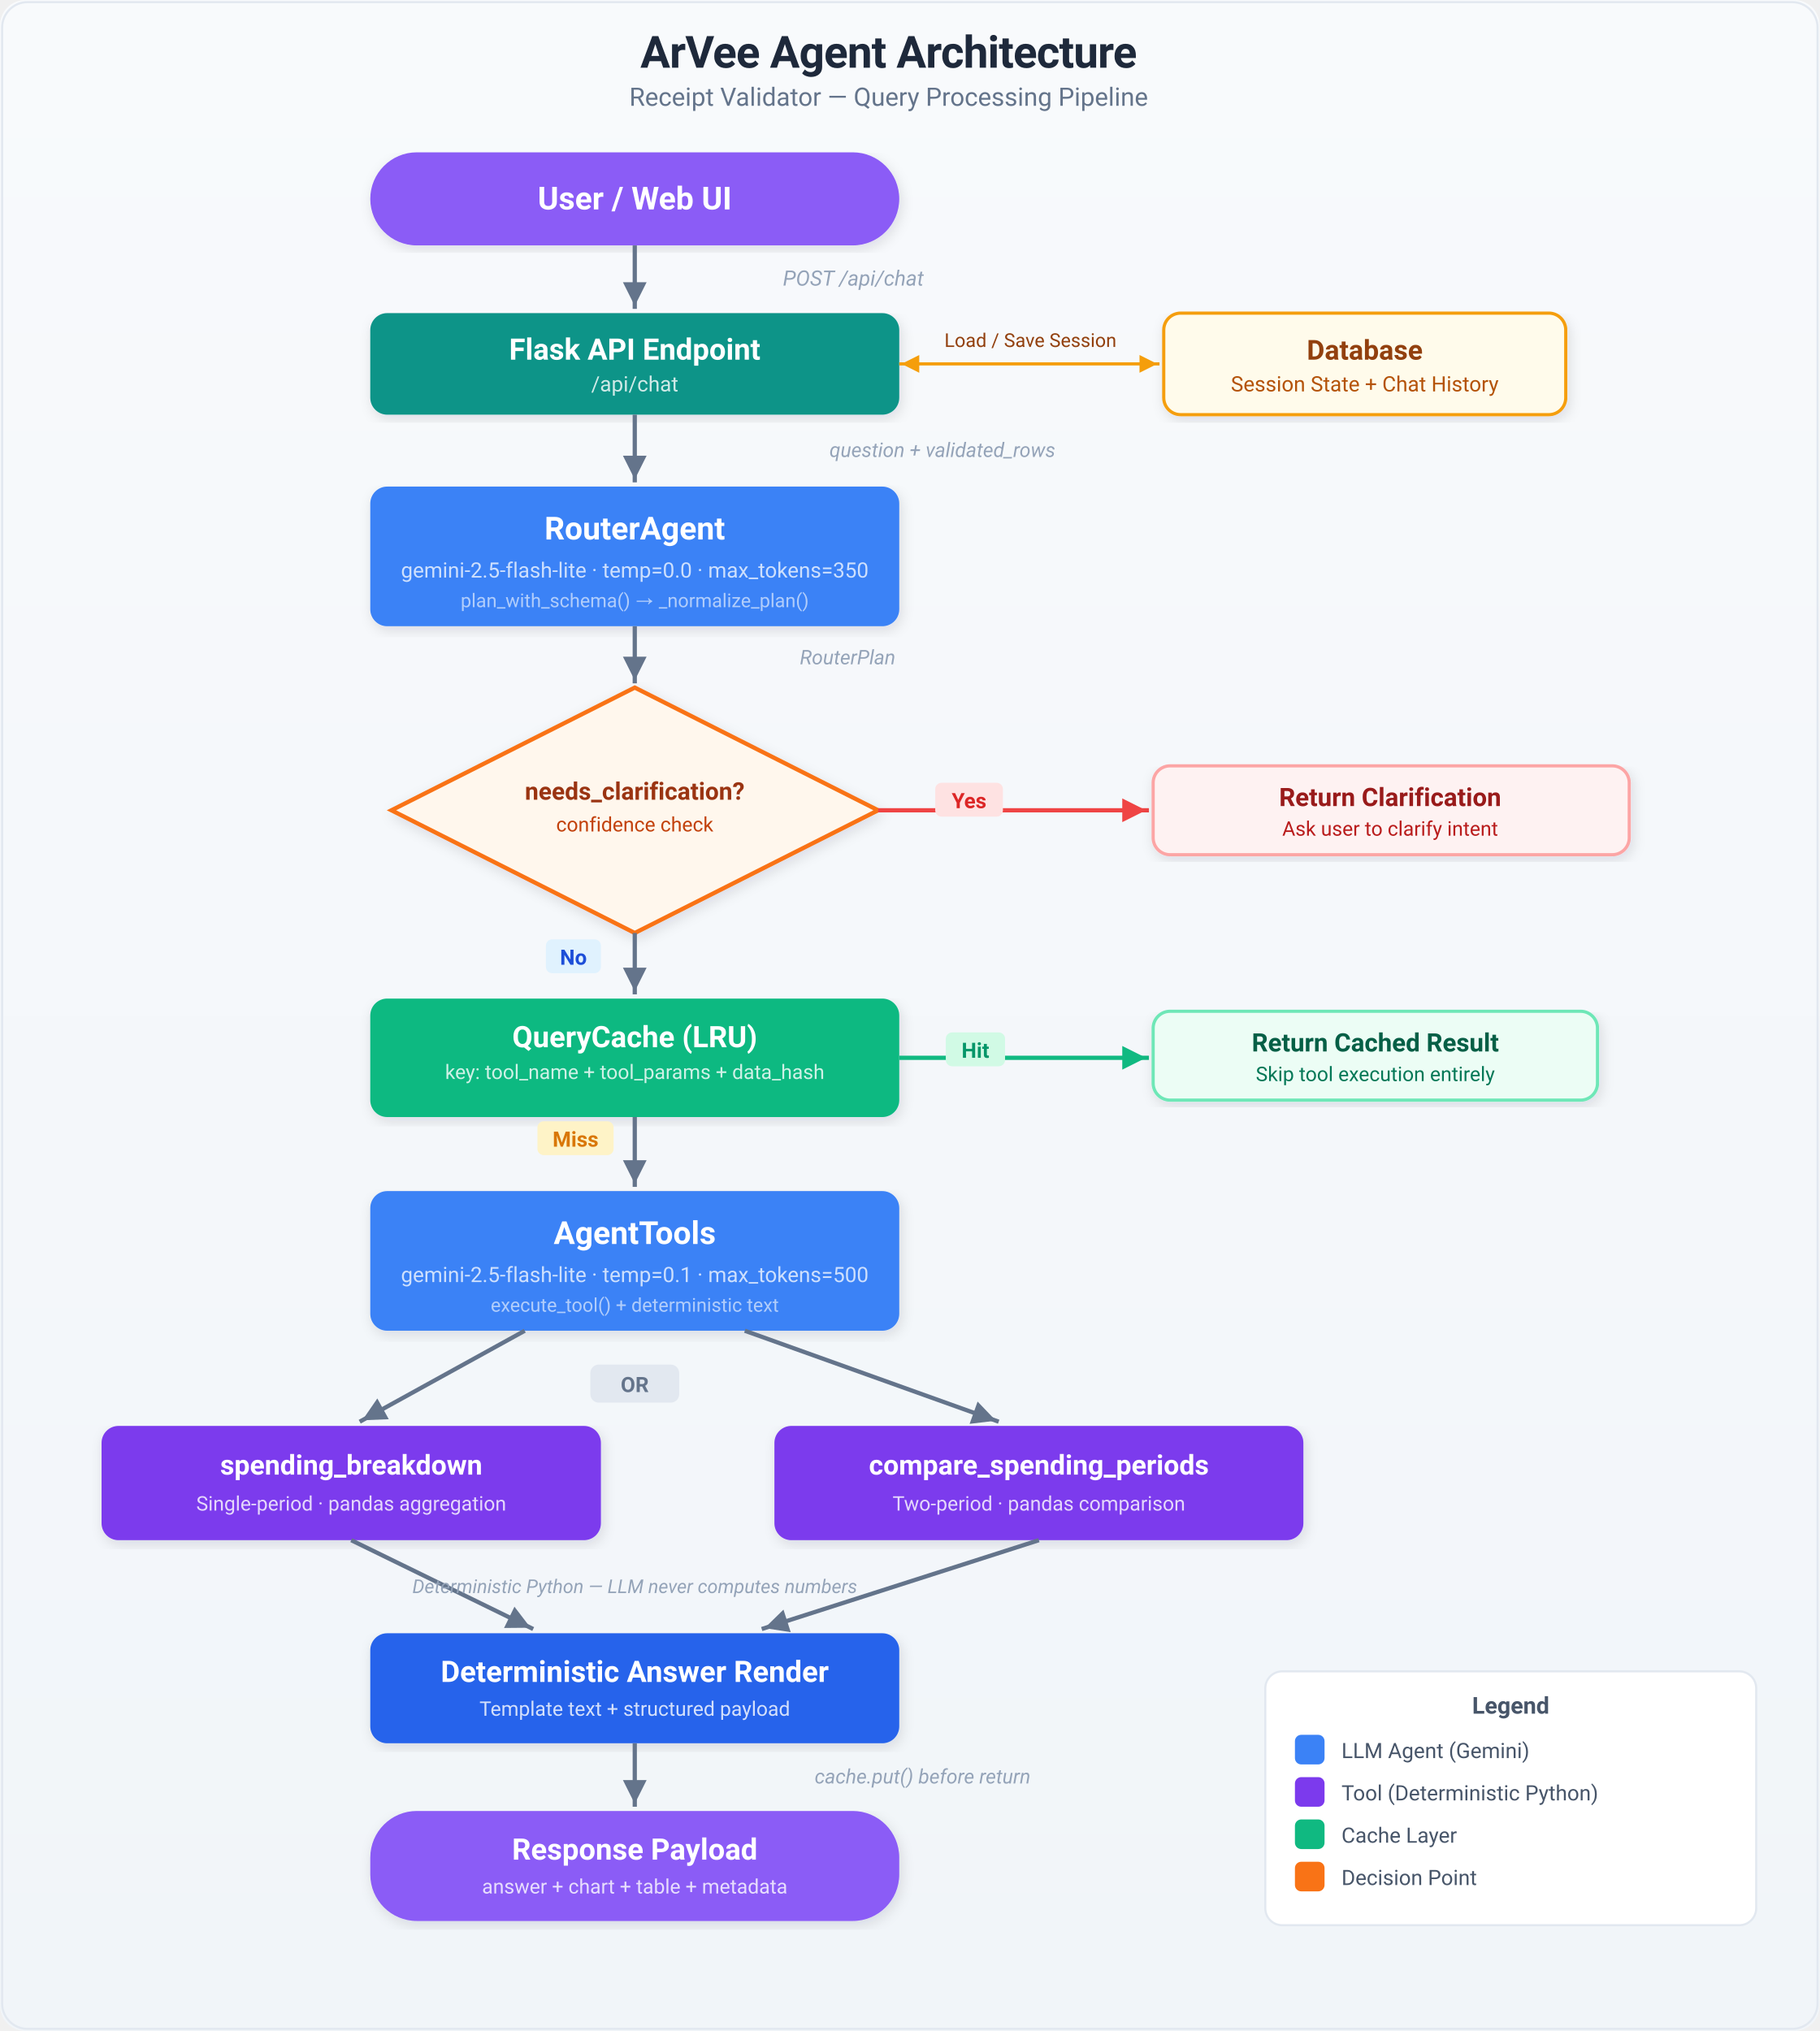
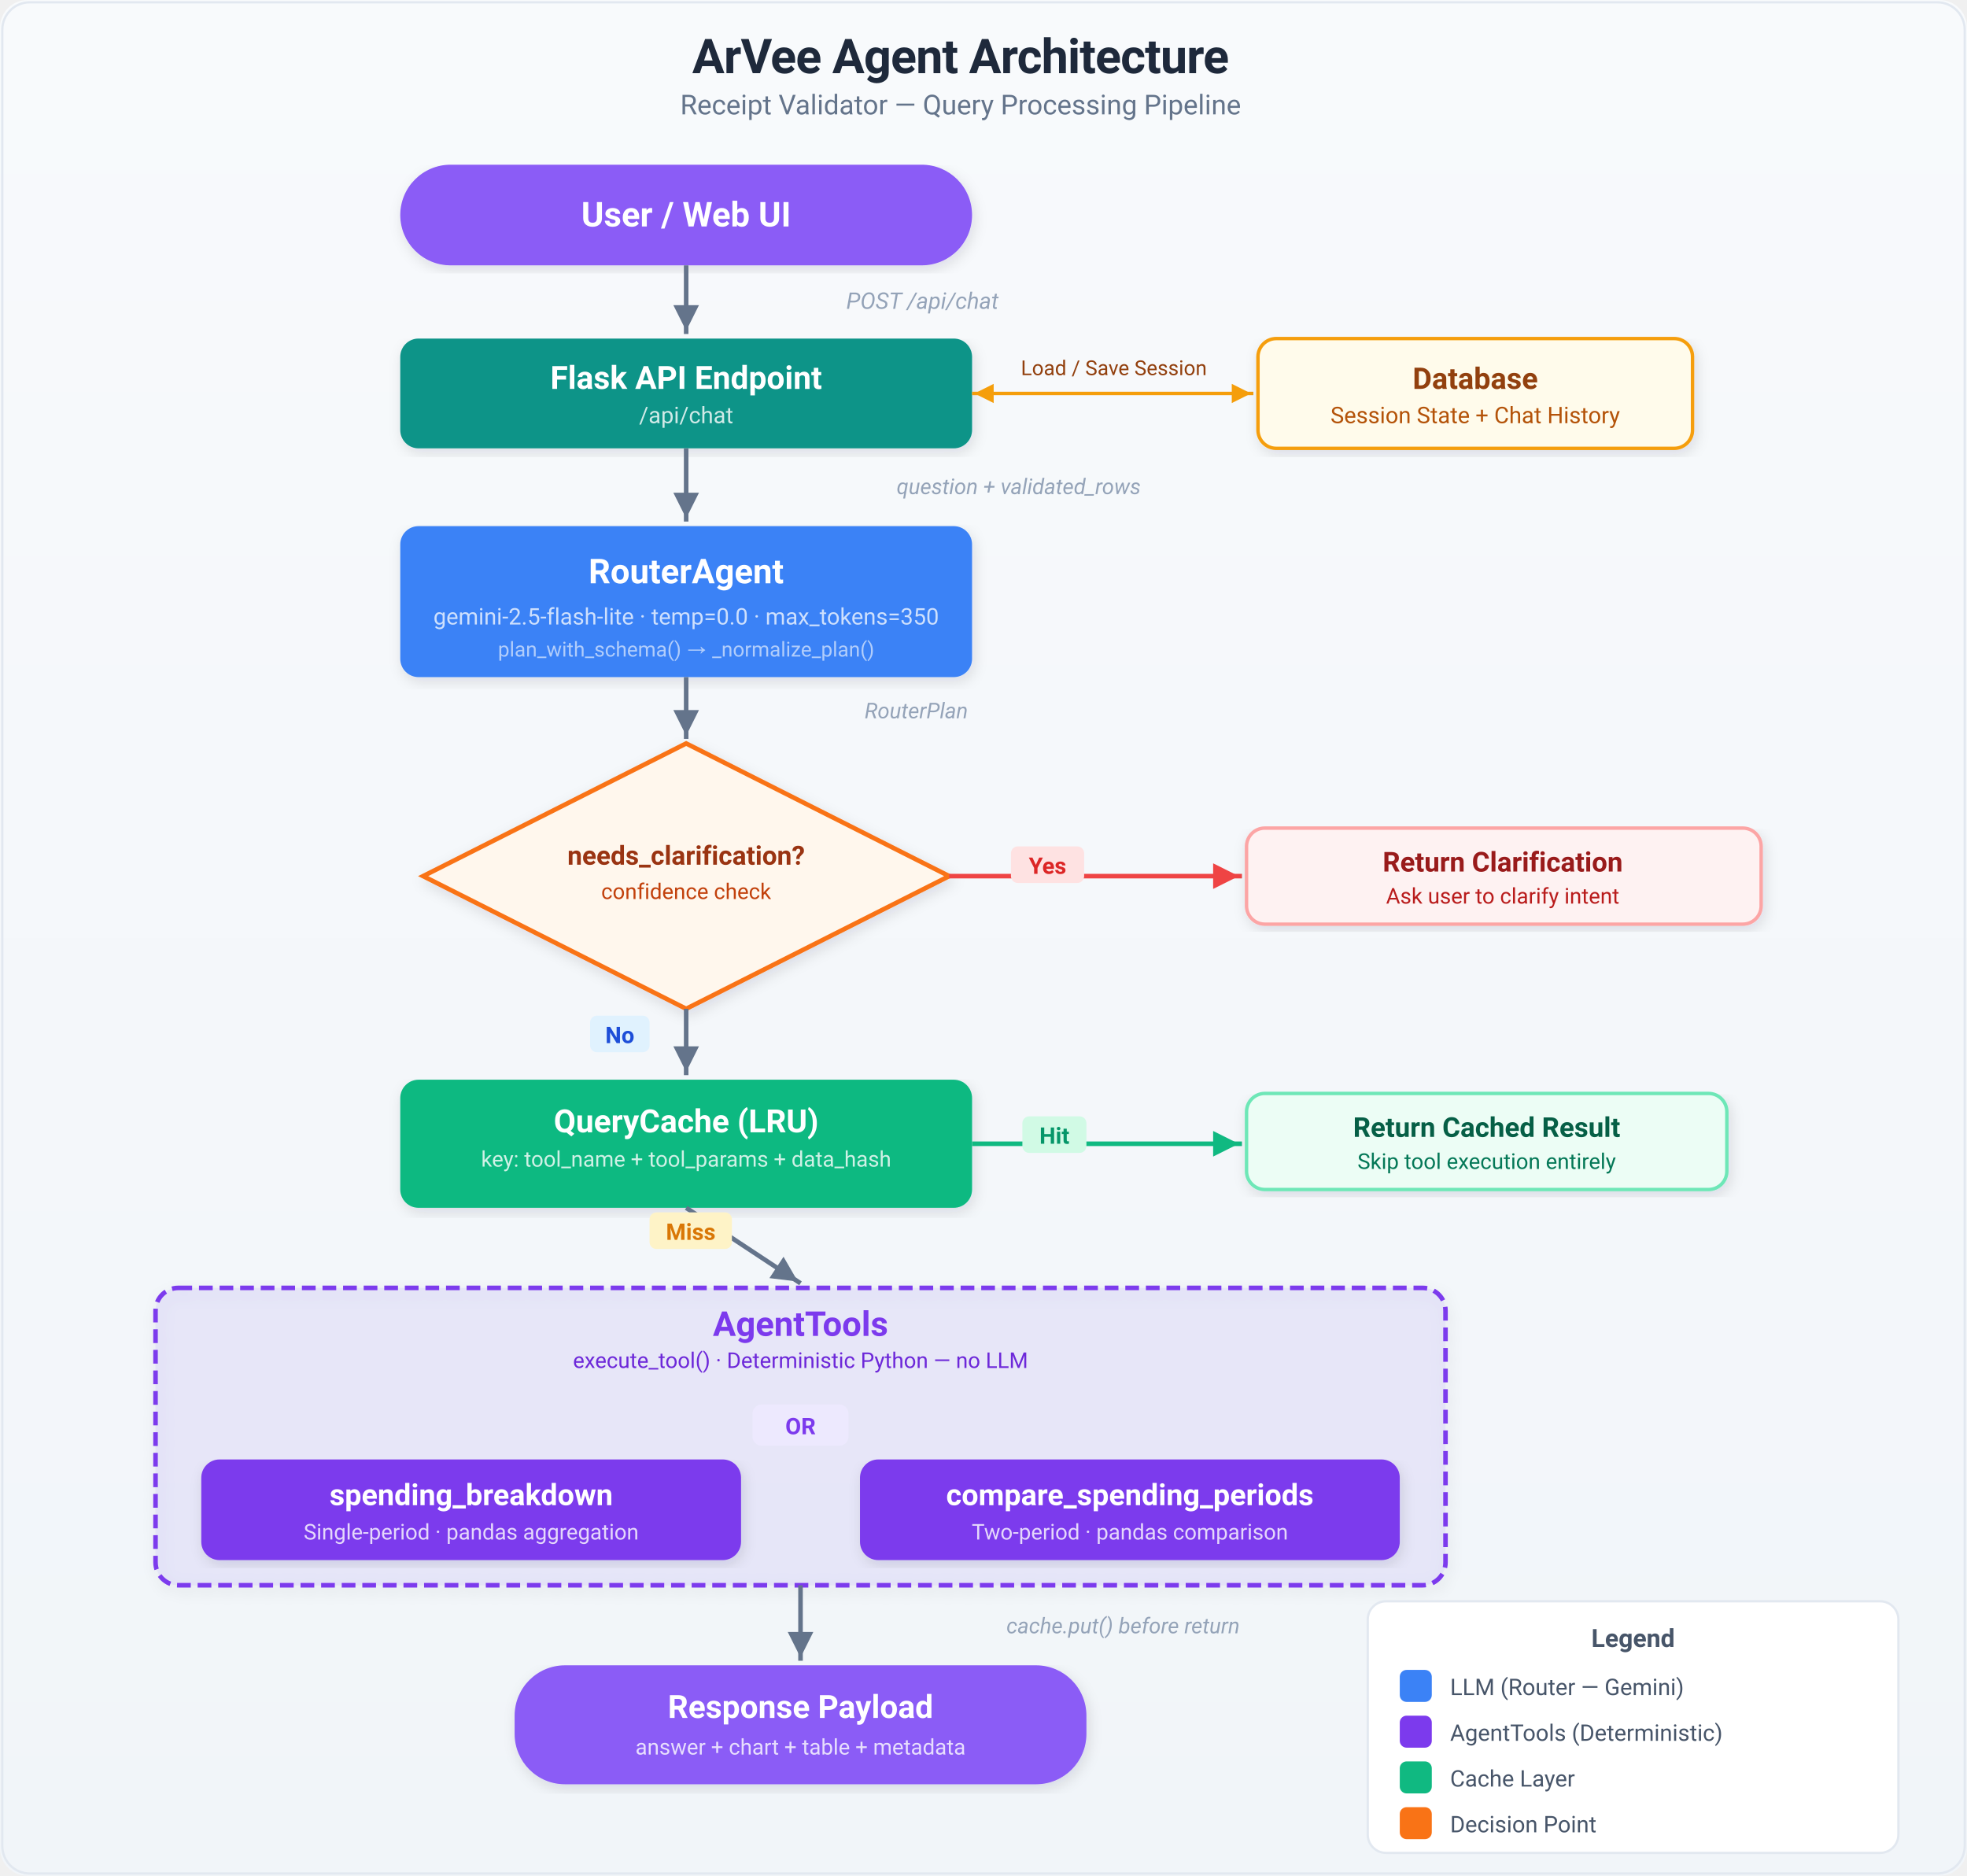
- <svg xmlns="http://www.w3.org/2000/svg" viewBox="0 0 860 960" font-family="-apple-system, BlinkMacSystemFont, 'Segoe UI', Roboto, Helvetica, Arial, sans-serif">
+ <svg xmlns="http://www.w3.org/2000/svg" viewBox="0 0 860 820" font-family="-apple-system, BlinkMacSystemFont, 'Segoe UI', Roboto, Helvetica, Arial, sans-serif">
  <defs>
    <filter id="shadow" x="-4%" y="-4%" width="108%" height="112%">
      <feDropShadow dx="1" dy="2" stdDeviation="3" flood-color="#1e293b" flood-opacity="0.12" />
    </filter>
    <marker id="arrow" viewBox="0 0 10 10" refX="9" refY="5" markerWidth="7" markerHeight="7" orient="auto-start-reverse">
      <path d="M 0 1 L 8 5 L 0 9 z" fill="#64748B" />
    </marker>
    <marker id="arrow-green" viewBox="0 0 10 10" refX="9" refY="5" markerWidth="7" markerHeight="7" orient="auto-start-reverse">
      <path d="M 0 1 L 8 5 L 0 9 z" fill="#10B981" />
    </marker>
    <marker id="arrow-red" viewBox="0 0 10 10" refX="9" refY="5" markerWidth="7" markerHeight="7" orient="auto-start-reverse">
      <path d="M 0 1 L 8 5 L 0 9 z" fill="#EF4444" />
    </marker>
    <marker id="arrow-amber" viewBox="0 0 10 10" refX="9" refY="5" markerWidth="7" markerHeight="7" orient="auto-start-reverse">
      <path d="M 0 1 L 8 5 L 0 9 z" fill="#F59E0B" />
    </marker>
    <linearGradient id="bg-grad" x1="0" y1="0" x2="0" y2="1">
      <stop offset="0%" stop-color="#F8FAFC" />
      <stop offset="100%" stop-color="#F1F5F9" />
    </linearGradient>
  </defs>
-   <rect width="860" height="960" fill="url(#bg-grad)" rx="12" />
-   <rect x="1" y="1" width="858" height="958" fill="none" stroke="#E2E8F0" rx="12" stroke-width="1" />
+   <rect width="860" height="820" fill="url(#bg-grad)" rx="12" />
+   <rect x="1" y="1" width="858" height="818" fill="none" stroke="#E2E8F0" rx="12" stroke-width="1" />
  <text x="420" y="32" text-anchor="middle" font-size="21" font-weight="700" fill="#1E293B" letter-spacing="-0.3">ArVee Agent Architecture</text>
  <text x="420" y="50" text-anchor="middle" font-size="12" fill="#64748B">
    Receipt Validator — Query Processing Pipeline</text>
  <rect x="175" y="72" width="250" height="44" rx="22" fill="#8B5CF6" filter="url(#shadow)" />
  <text x="300" y="99" text-anchor="middle" font-size="15" font-weight="600" fill="white">User / Web UI</text>
  <line x1="300" y1="116" x2="300" y2="146" stroke="#64748B" stroke-width="2" marker-end="url(#arrow)" />
  <text x="370" y="135" font-size="10" fill="#94A3B8" font-style="italic">POST /api/chat</text>
  <rect x="175" y="148" width="250" height="48" rx="8" fill="#0D9488" filter="url(#shadow)" />
  <text x="300" y="170" text-anchor="middle" font-size="14" font-weight="600" fill="white">Flask API Endpoint</text>
  <text x="300" y="185" text-anchor="middle" font-size="10" fill="rgba(255,255,255,0.8)">/api/chat</text>
  <line x1="425" y1="172" x2="548" y2="172" stroke="#F59E0B" stroke-width="1.5" marker-start="url(#arrow-amber)" marker-end="url(#arrow-amber)" />
  <text x="487" y="164" text-anchor="middle" font-size="9" fill="#92400E">Load / Save Session</text>
  <rect x="550" y="148" width="190" height="48" rx="8" fill="#FFFBEB" stroke="#F59E0B" stroke-width="1.5" filter="url(#shadow)" />
  <text x="645" y="170" text-anchor="middle" font-size="13" font-weight="600" fill="#92400E">Database</text>
  <text x="645" y="185" text-anchor="middle" font-size="10" fill="#B45309">Session State + Chat History</text>
  <line x1="300" y1="196" x2="300" y2="228" stroke="#64748B" stroke-width="2" marker-end="url(#arrow)" />
  <text x="392" y="216" font-size="9.5" fill="#94A3B8" font-style="italic">question + validated_rows</text>
  <rect x="175" y="230" width="250" height="66" rx="8" fill="#3B82F6" filter="url(#shadow)" />
  <text x="300" y="255" text-anchor="middle" font-size="15" font-weight="700" fill="white">RouterAgent</text>
  <text x="300" y="273" text-anchor="middle" font-size="10" fill="rgba(255,255,255,0.75)">
    gemini-2.5-flash-lite · temp=0.0 · max_tokens=350</text>
  <text x="300" y="287" text-anchor="middle" font-size="9" fill="rgba(255,255,255,0.6)">
    plan_with_schema() → _normalize_plan()</text>
  <line x1="300" y1="296" x2="300" y2="323" stroke="#64748B" stroke-width="2" marker-end="url(#arrow)" />
  <text x="378" y="314" font-size="9.5" fill="#94A3B8" font-style="italic">RouterPlan</text>
  <polygon points="300,325 415,383 300,441 185,383" fill="#FFF7ED" stroke="#F97316" stroke-width="2" filter="url(#shadow)" />
  <text x="300" y="378" text-anchor="middle" font-size="11.5" font-weight="600" fill="#9A3412">
    needs_clarification?</text>
  <text x="300" y="393" text-anchor="middle" font-size="9.5" fill="#C2410C">confidence check</text>
  <line x1="415" y1="383" x2="543" y2="383" stroke="#EF4444" stroke-width="2" marker-end="url(#arrow-red)" />
  <rect x="442" y="370" width="32" height="16" rx="3" fill="#FEE2E2" />
  <text x="458" y="382" text-anchor="middle" font-size="10" font-weight="700" fill="#DC2626">Yes</text>
  <rect x="545" y="362" width="225" height="42" rx="8" fill="#FEF2F2" stroke="#FCA5A5" stroke-width="1.5" filter="url(#shadow)" />
  <text x="657" y="381" text-anchor="middle" font-size="12" font-weight="600" fill="#991B1B">
    Return Clarification</text>
  <text x="657" y="395" text-anchor="middle" font-size="9.5" fill="#B91C1C">Ask user to clarify intent</text>
  <line x1="300" y1="441" x2="300" y2="470" stroke="#64748B" stroke-width="2" marker-end="url(#arrow)" />
  <rect x="258" y="444" width="26" height="16" rx="3" fill="#E0F2FE" />
  <text x="271" y="456" text-anchor="middle" font-size="10" font-weight="700" fill="#1D4ED8">No</text>
  <rect x="175" y="472" width="250" height="56" rx="8" fill="#10B981" filter="url(#shadow)" />
  <text x="300" y="495" text-anchor="middle" font-size="14" font-weight="600" fill="white">
    QueryCache (LRU)</text>
  <text x="300" y="510" text-anchor="middle" font-size="9.5" fill="rgba(255,255,255,0.8)">
    key: tool_name + tool_params + data_hash</text>
  <line x1="425" y1="500" x2="543" y2="500" stroke="#10B981" stroke-width="2" marker-end="url(#arrow-green)" />
  <rect x="447" y="488" width="28" height="16" rx="3" fill="#D1FAE5" />
  <text x="461" y="500" text-anchor="middle" font-size="10" font-weight="700" fill="#059669">Hit</text>
  <rect x="545" y="478" width="210" height="42" rx="8" fill="#ECFDF5" stroke="#6EE7B7" stroke-width="1.5" filter="url(#shadow)" />
  <text x="650" y="497" text-anchor="middle" font-size="12" font-weight="600" fill="#065F46">
    Return Cached Result</text>
  <text x="650" y="511" text-anchor="middle" font-size="9.5" fill="#047857">Skip tool execution entirely</text>
-   <line x1="300" y1="528" x2="300" y2="561" stroke="#64748B" stroke-width="2" marker-end="url(#arrow)" />
-   <rect x="254" y="530" width="36" height="16" rx="3" fill="#FEF3C7" />
-   <text x="272" y="542" text-anchor="middle" font-size="10" font-weight="700" fill="#D97706">Miss</text>
-   <rect x="175" y="563" width="250" height="66" rx="8" fill="#3B82F6" filter="url(#shadow)" />
-   <text x="300" y="588" text-anchor="middle" font-size="15" font-weight="700" fill="white">AgentTools</text>
-   <text x="300" y="606" text-anchor="middle" font-size="10" fill="rgba(255,255,255,0.75)">
-     gemini-2.5-flash-lite · temp=0.1 · max_tokens=500</text>
-   <text x="300" y="620" text-anchor="middle" font-size="9" fill="rgba(255,255,255,0.6)">
-     execute_tool() + deterministic text</text>
-   <line x1="248" y1="629" x2="170" y2="672" stroke="#64748B" stroke-width="2" marker-end="url(#arrow)" />
-   <line x1="352" y1="629" x2="472" y2="672" stroke="#64748B" stroke-width="2" marker-end="url(#arrow)" />
-   <rect x="279" y="645" width="42" height="18" rx="4" fill="#E2E8F0" />
-   <text x="300" y="658" text-anchor="middle" font-size="10" font-weight="600" fill="#64748B">OR</text>
-   <rect x="48" y="674" width="236" height="54" rx="8" fill="#7C3AED" filter="url(#shadow)" />
-   <text x="166" y="697" text-anchor="middle" font-size="13" font-weight="600" fill="white">
+   <line x1="300" y1="528" x2="350" y2="561" stroke="#64748B" stroke-width="2" marker-end="url(#arrow)" />
+   <rect x="284" y="530" width="36" height="16" rx="3" fill="#FEF3C7" />
+   <text x="302" y="542" text-anchor="middle" font-size="10" font-weight="700" fill="#D97706">Miss</text>
+   <rect x="68" y="563" width="564" height="130" rx="10" fill="#7C3AED" fill-opacity="0.08" stroke="#7C3AED" stroke-width="2" stroke-dasharray="6,3" filter="url(#shadow)" />
+   <text x="350" y="584" text-anchor="middle" font-size="15" font-weight="700" fill="#7C3AED">AgentTools</text>
+   <text x="350" y="598" text-anchor="middle" font-size="9.5" fill="#6D28D9">
+     execute_tool() · Deterministic Python — no LLM</text>
+   <rect x="329" y="614" width="42" height="18" rx="4" fill="#EDE9FE" />
+   <text x="350" y="627" text-anchor="middle" font-size="10" font-weight="600" fill="#7C3AED">OR</text>
+   <rect x="88" y="638" width="236" height="44" rx="8" fill="#7C3AED" filter="url(#shadow)" />
+   <text x="206" y="658" text-anchor="middle" font-size="13" font-weight="600" fill="white">
    spending_breakdown</text>
-   <text x="166" y="714" text-anchor="middle" font-size="9.5" fill="rgba(255,255,255,0.8)">
+   <text x="206" y="673" text-anchor="middle" font-size="9.5" fill="rgba(255,255,255,0.8)">
    Single-period · pandas aggregation</text>
-   <rect x="366" y="674" width="250" height="54" rx="8" fill="#7C3AED" filter="url(#shadow)" />
-   <text x="491" y="697" text-anchor="middle" font-size="13" font-weight="600" fill="white">
+   <rect x="376" y="638" width="236" height="44" rx="8" fill="#7C3AED" filter="url(#shadow)" />
+   <text x="494" y="658" text-anchor="middle" font-size="13" font-weight="600" fill="white">
    compare_spending_periods</text>
-   <text x="491" y="714" text-anchor="middle" font-size="9.5" fill="rgba(255,255,255,0.8)">
+   <text x="494" y="673" text-anchor="middle" font-size="9.5" fill="rgba(255,255,255,0.8)">
    Two-period · pandas comparison</text>
-   <line x1="166" y1="728" x2="252" y2="770" stroke="#64748B" stroke-width="2" marker-end="url(#arrow)" />
-   <line x1="491" y1="728" x2="360" y2="770" stroke="#64748B" stroke-width="2" marker-end="url(#arrow)" />
-   <text x="300" y="753" text-anchor="middle" font-size="9" fill="#94A3B8" font-style="italic">
-     Deterministic Python — LLM never computes numbers</text>
-   <rect x="175" y="772" width="250" height="52" rx="8" fill="#2563EB" filter="url(#shadow)" />
-   <text x="300" y="795" text-anchor="middle" font-size="14" font-weight="600" fill="white">
-     Deterministic Answer Render</text>
-   <text x="300" y="811" text-anchor="middle" font-size="9.5" fill="rgba(255,255,255,0.8)">
-     Template text + structured payload</text>
-   <line x1="300" y1="824" x2="300" y2="854" stroke="#64748B" stroke-width="2" marker-end="url(#arrow)" />
-   <text x="385" y="843" font-size="9.5" fill="#94A3B8" font-style="italic">cache.put() before return</text>
-   <rect x="175" y="856" width="250" height="52" rx="22" fill="#8B5CF6" filter="url(#shadow)" />
-   <text x="300" y="879" text-anchor="middle" font-size="14" font-weight="600" fill="white">
+   <line x1="350" y1="693" x2="350" y2="726" stroke="#64748B" stroke-width="2" marker-end="url(#arrow)" />
+   <text x="440" y="714" font-size="9.5" fill="#94A3B8" font-style="italic">cache.put() before return</text>
+   <rect x="225" y="728" width="250" height="52" rx="22" fill="#8B5CF6" filter="url(#shadow)" />
+   <text x="350" y="751" text-anchor="middle" font-size="14" font-weight="600" fill="white">
    Response Payload</text>
-   <text x="300" y="895" text-anchor="middle" font-size="9.5" fill="rgba(255,255,255,0.8)">
+   <text x="350" y="767" text-anchor="middle" font-size="9.5" fill="rgba(255,255,255,0.8)">
    answer + chart + table + metadata</text>
-   <rect x="598" y="790" width="232" height="120" rx="8" fill="white" stroke="#E2E8F0" stroke-width="1" />
-   <text x="714" y="810" text-anchor="middle" font-size="11" font-weight="700" fill="#475569">Legend</text>
-   <rect x="612" y="820" width="14" height="14" rx="3" fill="#3B82F6" />
-   <text x="634" y="831" font-size="10" fill="#475569">LLM Agent (Gemini)</text>
-   <rect x="612" y="840" width="14" height="14" rx="3" fill="#7C3AED" />
-   <text x="634" y="851" font-size="10" fill="#475569">Tool (Deterministic Python)</text>
-   <rect x="612" y="860" width="14" height="14" rx="3" fill="#10B981" />
-   <text x="634" y="871" font-size="10" fill="#475569">Cache Layer</text>
-   <rect x="612" y="880" width="14" height="14" rx="3" fill="#F97316" />
-   <text x="634" y="891" font-size="10" fill="#475569">Decision Point</text>
+   <rect x="598" y="700" width="232" height="110" rx="8" fill="white" stroke="#E2E8F0" stroke-width="1" />
+   <text x="714" y="720" text-anchor="middle" font-size="11" font-weight="700" fill="#475569">Legend</text>
+   <rect x="612" y="730" width="14" height="14" rx="3" fill="#3B82F6" />
+   <text x="634" y="741" font-size="10" fill="#475569">LLM (Router — Gemini)</text>
+   <rect x="612" y="750" width="14" height="14" rx="3" fill="#7C3AED" />
+   <text x="634" y="761" font-size="10" fill="#475569">AgentTools (Deterministic)</text>
+   <rect x="612" y="770" width="14" height="14" rx="3" fill="#10B981" />
+   <text x="634" y="781" font-size="10" fill="#475569">Cache Layer</text>
+   <rect x="612" y="790" width="14" height="14" rx="3" fill="#F97316" />
+   <text x="634" y="801" font-size="10" fill="#475569">Decision Point</text>
</svg>
